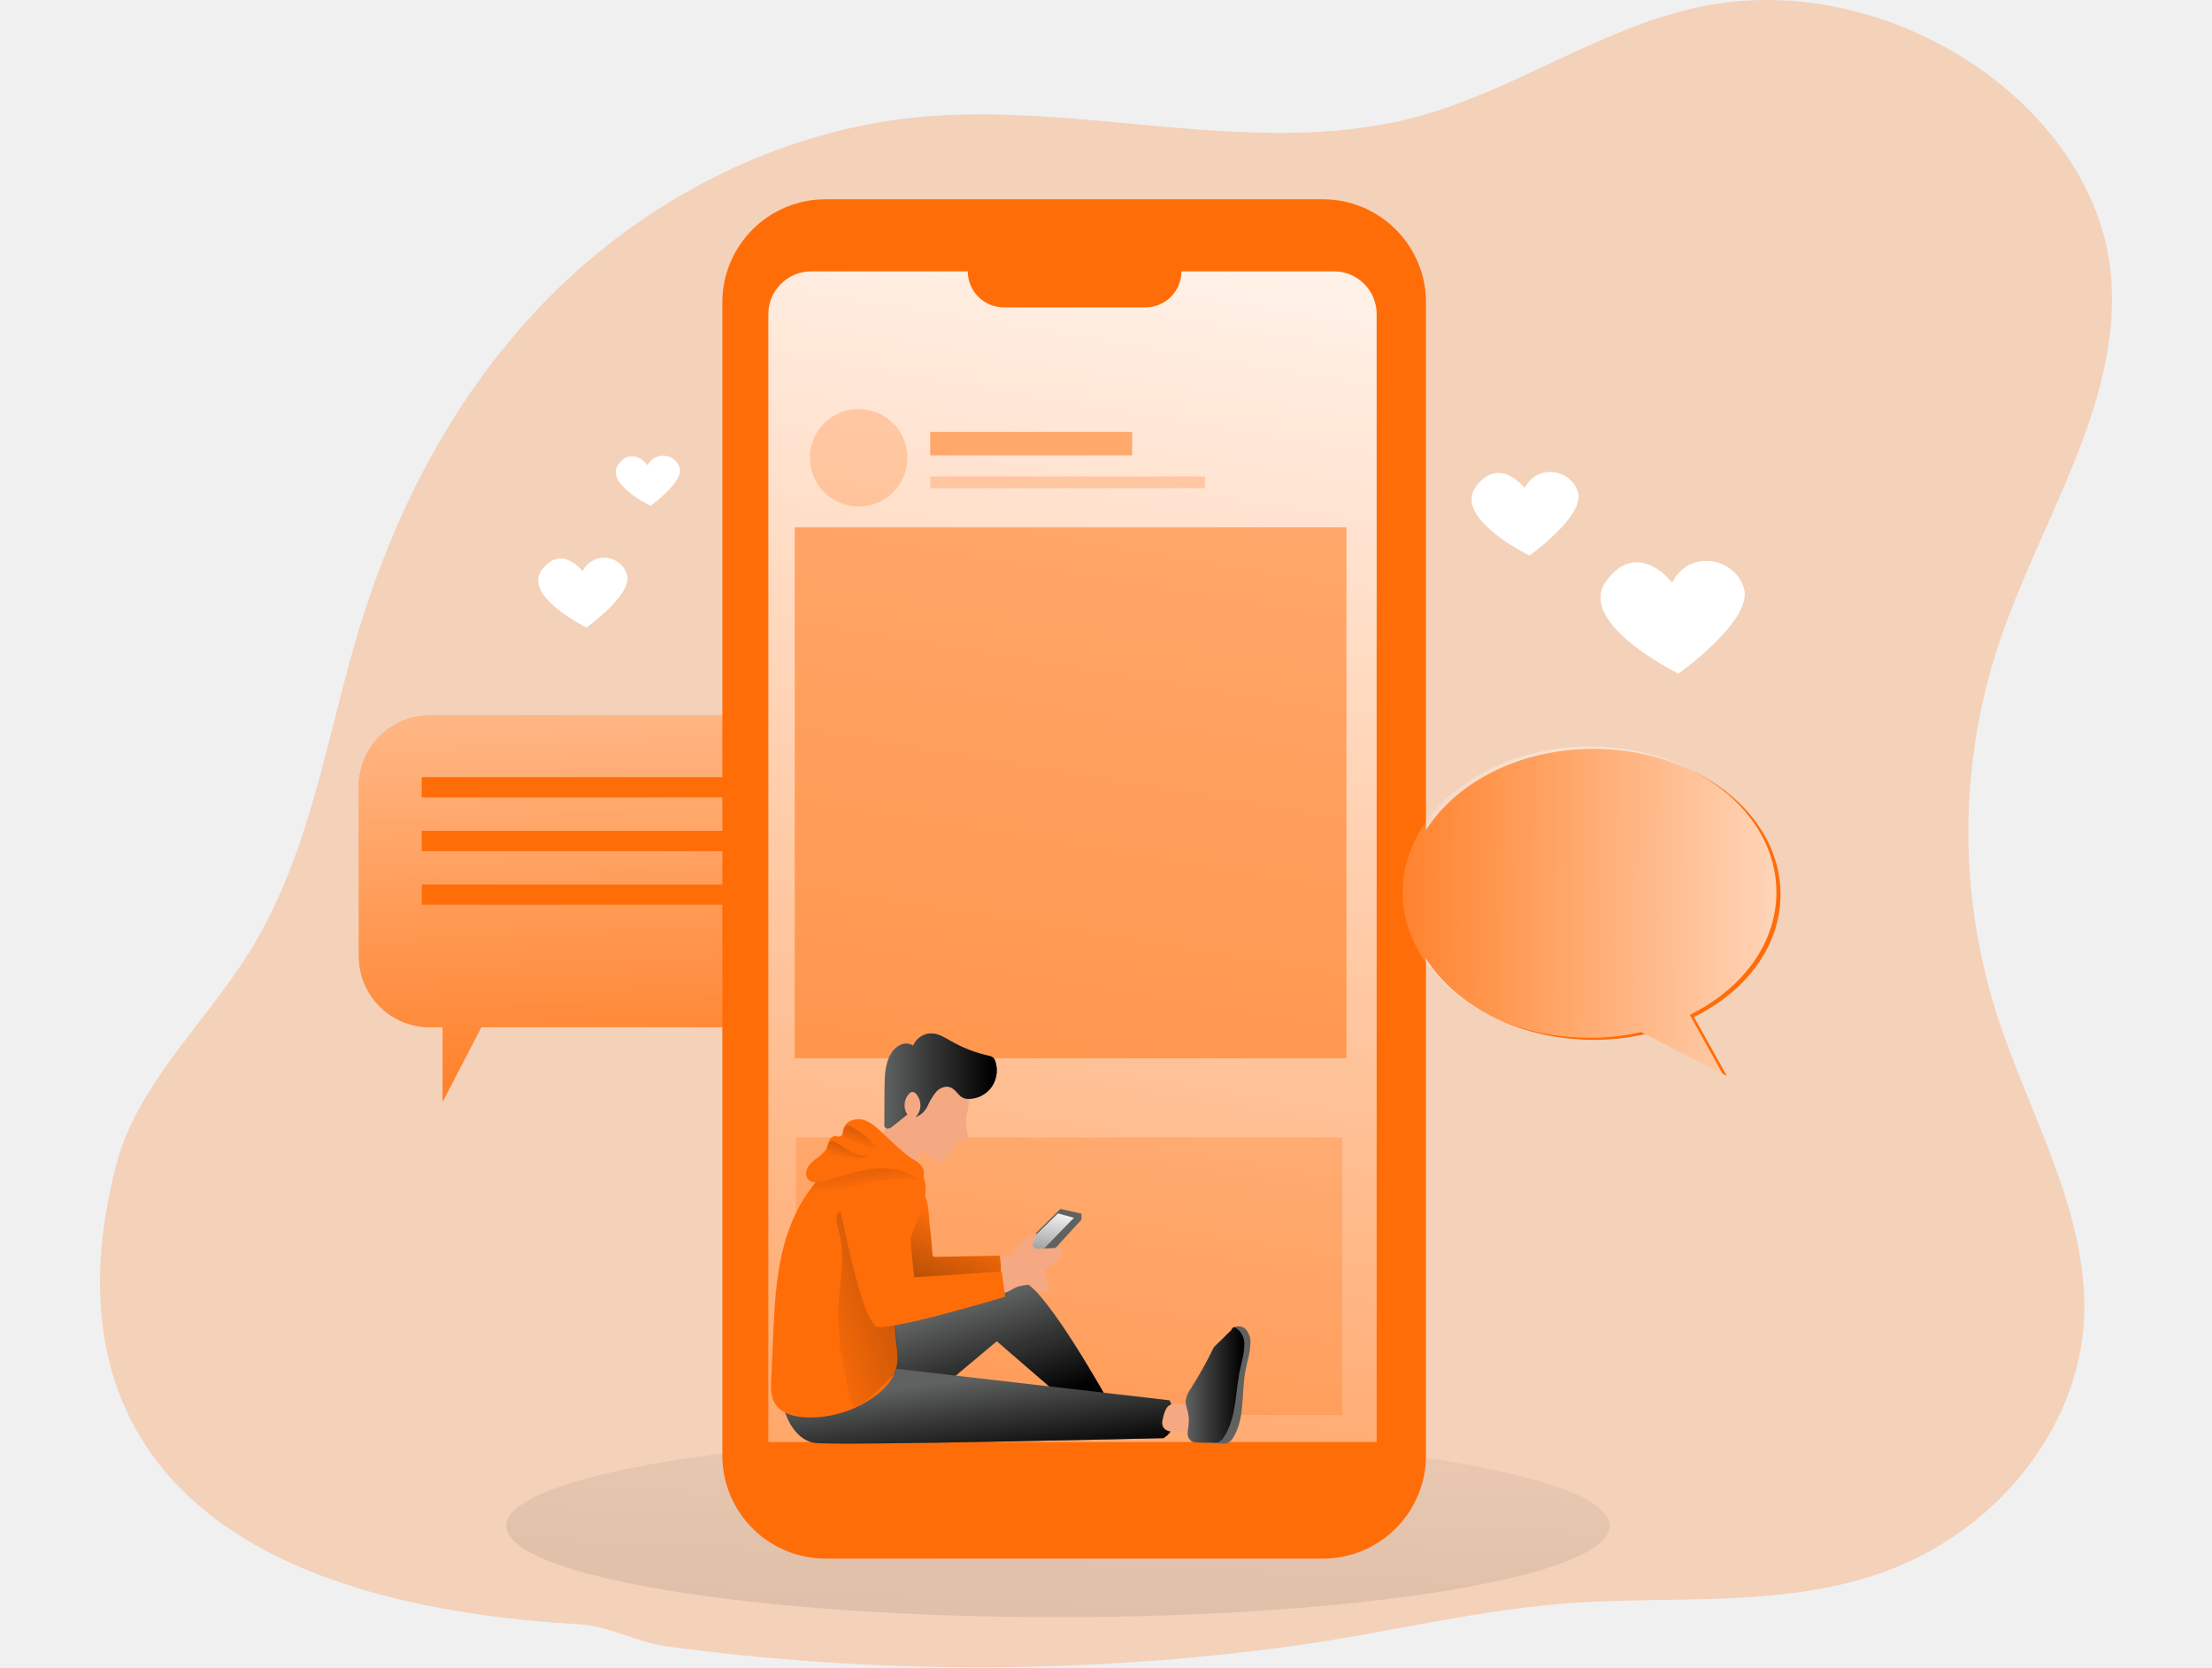
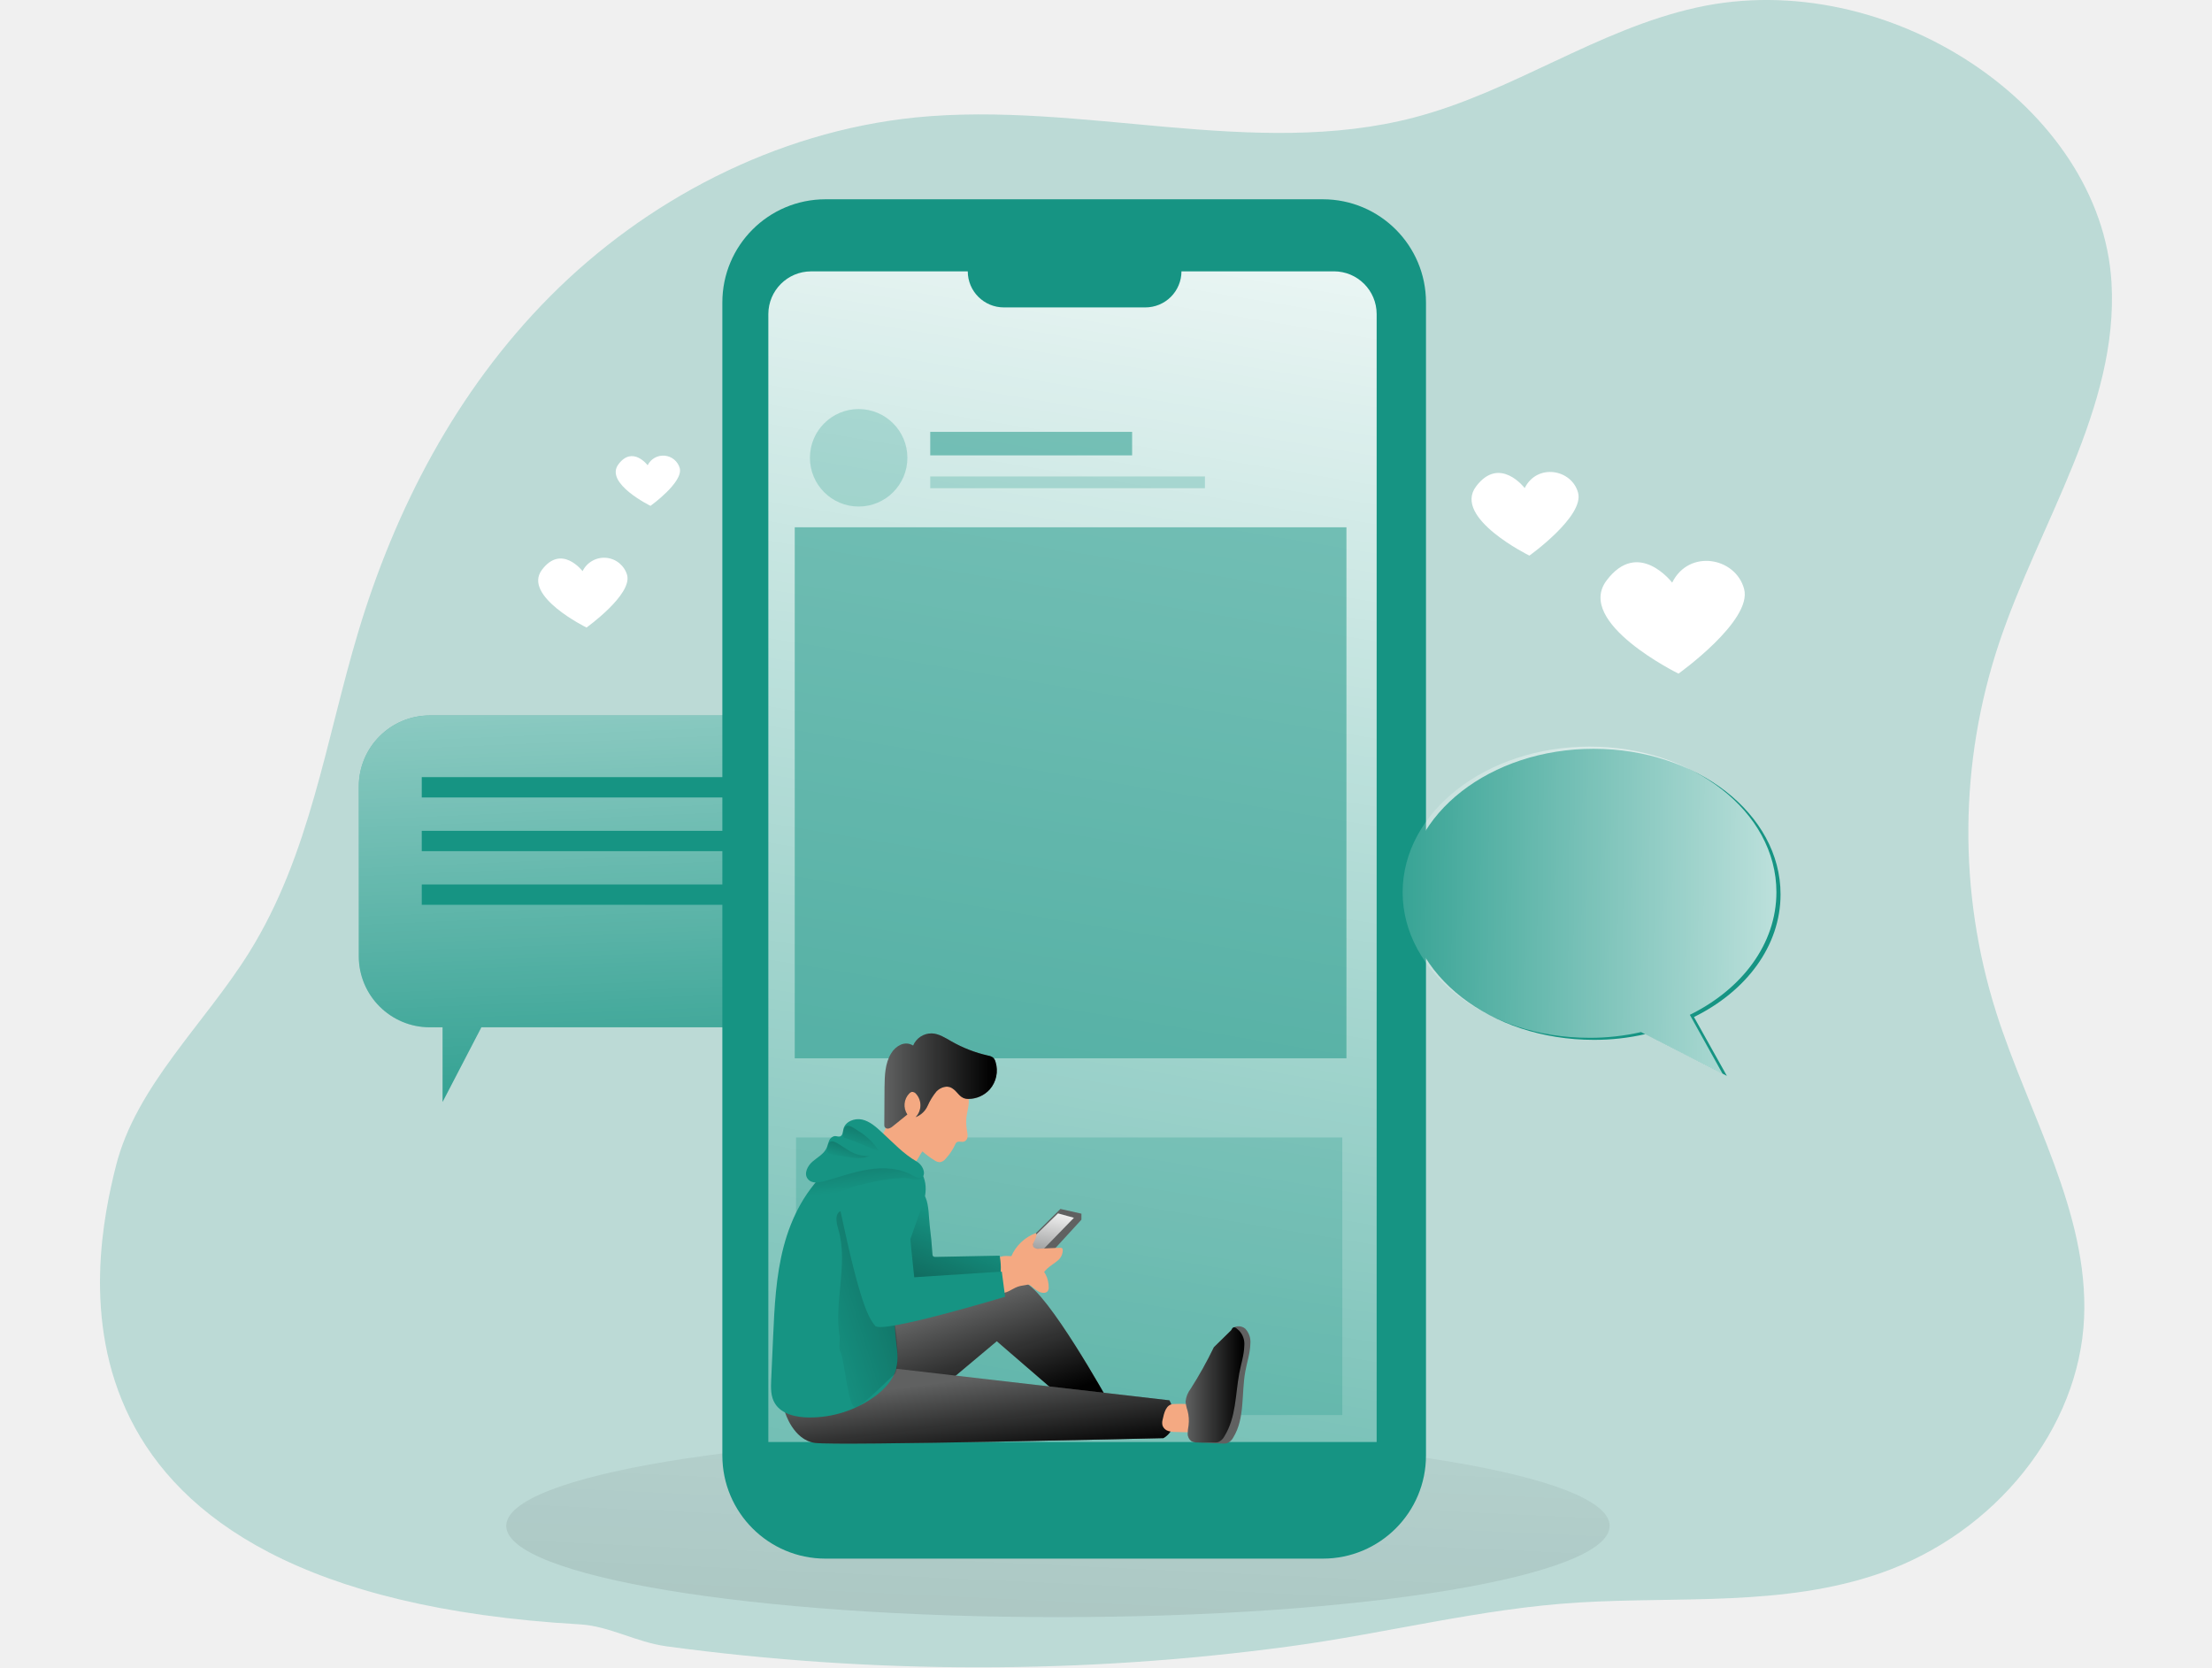
<svg xmlns="http://www.w3.org/2000/svg" xmlns:xlink="http://www.w3.org/1999/xlink" id="Layer_1" data-name="Layer 1" viewBox="0 0 606.82 502.83" width="406" height="306" class="illustration styles_illustrationTablet__1DWOa">
  <defs>
    <linearGradient id="linear-gradient" x1="-791.14" y1="373.56" x2="-777.51" y2="46.42" gradientTransform="matrix(-1, 0, 0, 1, -607.15, 0)" gradientUnits="userSpaceOnUse">
      <stop offset="0" stop-color="#fff" stop-opacity="0" />
      <stop offset="0.95" stop-color="#fff" />
    </linearGradient>
    <linearGradient id="linear-gradient-2" x1="293.03" y1="371.65" x2="225.47" y2="1827.95" gradientUnits="userSpaceOnUse">
      <stop offset="0" stop-color="#010101" stop-opacity="0" />
      <stop offset="0.95" stop-color="#010101" />
    </linearGradient>
    <linearGradient id="linear-gradient-3" x1="242.97" y1="739.91" x2="369.96" y2="-27.54" gradientTransform="matrix(1, 0, 0, 1, 0, 0)" xlink:href="#linear-gradient" />
    <linearGradient id="linear-gradient-4" x1="284.96" y1="386.78" x2="288.97" y2="362.54" gradientTransform="matrix(1, 0, 0, 1, 0, 0)" xlink:href="#linear-gradient" />
    <linearGradient id="linear-gradient-5" x1="285.34" y1="398.18" x2="296.39" y2="432.17" xlink:href="#linear-gradient-2" />
    <linearGradient id="linear-gradient-6" x1="291.73" y1="418.95" x2="295.27" y2="446.48" xlink:href="#linear-gradient-2" />
    <linearGradient id="linear-gradient-7" x1="286.48" y1="371.03" x2="255" y2="447.14" xlink:href="#linear-gradient-2" />
    <linearGradient id="linear-gradient-8" x1="264.37" y1="329.3" x2="298.32" y2="329.3" xlink:href="#linear-gradient-2" />
    <linearGradient id="linear-gradient-9" x1="241.17" y1="401.97" x2="372.98" y2="360.54" xlink:href="#linear-gradient-2" />
    <linearGradient id="linear-gradient-10" x1="355.27" y1="420.96" x2="372.99" y2="420.96" xlink:href="#linear-gradient-2" />
    <linearGradient id="linear-gradient-11" x1="258.77" y1="362.13" x2="252.36" y2="300.67" xlink:href="#linear-gradient-2" />
    <linearGradient id="linear-gradient-12" x1="256.76" y1="349.41" x2="266.87" y2="312.3" xlink:href="#linear-gradient-2" />
    <linearGradient id="linear-gradient-13" x1="252.93" y1="353.19" x2="260.92" y2="323.85" xlink:href="#linear-gradient-2" />
    <linearGradient id="linear-gradient-14" x1="-838.19" y1="276.97" x2="-1048.38" y2="278.64" gradientTransform="matrix(-1, 0, 0, 1, -446.9, 0)" xlink:href="#linear-gradient" />
  </defs>
-   <path d="M172.65,493.17c8.79.51,16.88,5.38,26.14,6.63a701.31,701.31,0,0,0,187.86,0c29.29-3.95,57.81-11.47,87.31-13.24,30.27-1.83,61.63,1.29,90.79-8.81,34.85-12.08,60.08-43.71,61.49-77.1,1.35-31.84-16.77-61.38-26.5-92a180.09,180.09,0,0,1,.89-111.52c12.15-36.3,36.12-70.88,33.87-108.71C631.35,35.48,566.9-7.19,509.39,5.56,479.27,12.23,454,30.92,424.22,38.71c-48.37,12.67-100.34-5-150.42,0C231.26,43.05,192.08,64,163.62,92.62S116.79,157,105.69,193.94C95.9,226.56,91.2,261.06,72.8,290.55,59.32,312.14,38.65,330.84,32.61,355,25.53,383.31,4.52,483.51,172.65,493.17Z" transform="translate(-27.83 -3.29)" fill="#FF6D09" opacity="0.24" style="isolation: isolate;" />
-   <path d="M105.88,240.48v51.2A21.41,21.41,0,0,0,127.3,313.1h3.85v22.51l11.69-22.51h88.89a21.42,21.42,0,0,0,21.42-21.42v-51.2a21.41,21.41,0,0,0-21.42-21.42H127.3A21.41,21.41,0,0,0,105.88,240.48Z" transform="translate(-27.83 -3.29)" fill="#FF6D09" />
+   <path d="M172.65,493.17c8.79.51,16.88,5.38,26.14,6.63a701.31,701.31,0,0,0,187.86,0c29.29-3.95,57.81-11.47,87.31-13.24,30.27-1.83,61.63,1.29,90.79-8.81,34.85-12.08,60.08-43.71,61.49-77.1,1.35-31.84-16.77-61.38-26.5-92a180.09,180.09,0,0,1,.89-111.52c12.15-36.3,36.12-70.88,33.87-108.71C631.35,35.48,566.9-7.19,509.39,5.56,479.27,12.23,454,30.92,424.22,38.71c-48.37,12.67-100.34-5-150.42,0C231.26,43.05,192.08,64,163.62,92.62S116.79,157,105.69,193.94C95.9,226.56,91.2,261.06,72.8,290.55,59.32,312.14,38.65,330.84,32.61,355,25.53,383.31,4.52,483.51,172.65,493.17Z" transform="translate(-27.83 -3.29)" fill="#169483" opacity="0.24" style="isolation: isolate;" />
+   <path d="M105.88,240.48v51.2A21.41,21.41,0,0,0,127.3,313.1h3.85v22.51l11.69-22.51h88.89a21.42,21.42,0,0,0,21.42-21.42v-51.2a21.41,21.41,0,0,0-21.42-21.42H127.3A21.41,21.41,0,0,0,105.88,240.48Z" transform="translate(-27.83 -3.29)" fill="#169483" />
  <path d="M105.88,240.48v51.2A21.41,21.41,0,0,0,127.3,313.1h3.85v22.51l11.69-22.51h88.89a21.42,21.42,0,0,0,21.42-21.42v-51.2a21.41,21.41,0,0,0-21.42-21.42H127.3A21.41,21.41,0,0,0,105.88,240.48Z" transform="translate(-27.83 -3.29)" fill="url(#linear-gradient)" />
-   <rect x="124.86" y="237.65" width="109.73" height="6.13" transform="translate(331.63 478.15) rotate(-180)" fill="#FF6D09" />
-   <rect x="124.86" y="253.84" width="109.73" height="6.13" transform="translate(331.63 510.53) rotate(-180)" fill="#FF6D09" />
-   <rect x="124.86" y="270.03" width="109.73" height="6.13" transform="translate(331.63 542.9) rotate(-180)" fill="#FF6D09" />
+   <rect x="124.86" y="237.65" width="109.73" height="6.13" transform="translate(331.63 478.15) rotate(-180)" fill="#169483" />
+   <rect x="124.86" y="253.84" width="109.73" height="6.13" transform="translate(331.63 510.53) rotate(-180)" fill="#169483" />
+   <rect x="124.86" y="270.03" width="109.73" height="6.13" transform="translate(331.63 542.9) rotate(-180)" fill="#169483" />
  <ellipse cx="288.92" cy="460.17" rx="166.4" ry="27.52" fill="url(#linear-gradient-2)" />
-   <rect x="187.7" y="60.1" width="212.22" height="409.95" rx="31.11" fill="#FF6D09" />
+   <rect x="187.7" y="60.1" width="212.22" height="409.95" rx="31.11" fill="#169483" />
  <path d="M412.87,98V438.17H229.4V98a12.91,12.91,0,0,1,12.87-12.87h47.28A10.89,10.89,0,0,0,300.43,96h42.65A10.89,10.89,0,0,0,354,85.12h46A12.89,12.89,0,0,1,412.87,98Z" transform="translate(-27.83 -3.29)" fill="url(#linear-gradient-3)" />
-   <rect x="209.92" y="343.04" width="164.76" height="83.71" fill="#FF6D09" opacity="0.24" style="isolation: isolate;" />
-   <rect x="209.53" y="159.02" width="166.4" height="160.14" fill="#FF6D09" opacity="0.51" style="isolation: isolate;" />
+   <rect x="209.92" y="343.04" width="164.76" height="83.71" fill="#169483" opacity="0.24" style="isolation: isolate;" />
+   <rect x="209.53" y="159.02" width="166.4" height="160.14" fill="#169483" opacity="0.51" style="isolation: isolate;" />
  <polygon points="280.21 373.93 289.66 364.59 296 366.02 296 367.83 286.03 378.7 277.62 379.09 280.21 373.93" fill="#606161" />
  <polygon points="288.93 365.93 293.74 367.26 284.61 376.65 281.1 376.68 281.69 372.98 288.93 365.93" fill="url(#linear-gradient-4)" />
  <path d="M263.4,404.15s36.39-16.74,43.29-14.06,25.3,35.8,25.3,35.8L319,425.63l-20.7-17.86-17.6,14.75L255.12,421Z" transform="translate(-27.83 -3.29)" fill="#606161" />
  <path d="M263.4,404.15s36.39-16.74,43.29-14.06,25.3,35.8,25.3,35.8L319,425.63l-20.7-17.86-17.6,14.75L255.12,421Z" transform="translate(-27.83 -3.29)" fill="url(#linear-gradient-5)" />
  <path d="M234.41,429.12s2.46,8.41,9.06,9.32S348.55,437,348.55,437a6.29,6.29,0,0,0,3.1-4.4c.78-3.37-1.29-7-1.29-7l-82.42-9.53Z" transform="translate(-27.83 -3.29)" fill="#606161" />
  <path d="M234.41,429.12s2.46,8.41,9.06,9.32S348.55,437,348.55,437a6.29,6.29,0,0,0,3.1-4.4c.78-3.37-1.29-7-1.29-7l-82.42-9.53Z" transform="translate(-27.83 -3.29)" fill="url(#linear-gradient-6)" />
  <path d="M302.35,382.11a14.86,14.86,0,0,1,7.91,2.41,8.38,8.38,0,0,1,3.7,7.11,1.8,1.8,0,0,1-.37,1.13,1.53,1.53,0,0,1-1.09.42c-2.23.07-3.65-2.53-5.81-3.09-1.39-.36-2.85.18-4.28.09a5,5,0,0,1-4.06-2.69,4.83,4.83,0,0,1-.1-4.15C299.06,381.94,300.86,382,302.35,382.11Z" transform="translate(-27.83 -3.29)" fill="#f4a982" />
-   <path d="M278.89,381.46a1,1,0,0,0,.24.73,1,1,0,0,0,.7.16l19.32-.38a18.84,18.84,0,0,1,.07,7.06,2.09,2.09,0,0,1-.41,1.06,2.3,2.3,0,0,1-1.47.56,126.09,126.09,0,0,0-24,5.52,4.64,4.64,0,0,1-2.5.38c-1.58-.35-2.3-2.17-2.63-3.75-1.11-5.33-.7-10.85-1.33-16.26-.31-2.63-.84-5.42.25-7.84,1-2.24,8.2-7.76,9.72-4.2,1,2.36.93,5.91,1.23,8.45Q278.62,377.19,278.89,381.46Z" transform="translate(-27.83 -3.29)" fill="#FF6D09" />
+   <path d="M278.89,381.46a1,1,0,0,0,.24.73,1,1,0,0,0,.7.16l19.32-.38a18.84,18.84,0,0,1,.07,7.06,2.09,2.09,0,0,1-.41,1.06,2.3,2.3,0,0,1-1.47.56,126.09,126.09,0,0,0-24,5.52,4.64,4.64,0,0,1-2.5.38c-1.58-.35-2.3-2.17-2.63-3.75-1.11-5.33-.7-10.85-1.33-16.26-.31-2.63-.84-5.42.25-7.84,1-2.24,8.2-7.76,9.72-4.2,1,2.36.93,5.91,1.23,8.45Q278.62,377.19,278.89,381.46Z" transform="translate(-27.83 -3.29)" fill="#169483" />
  <path d="M278.89,381.46a1,1,0,0,0,.24.73,1,1,0,0,0,.7.16l19.32-.38a18.84,18.84,0,0,1,.07,7.06,2.09,2.09,0,0,1-.41,1.06,2.3,2.3,0,0,1-1.47.56,126.09,126.09,0,0,0-24,5.52,4.64,4.64,0,0,1-2.5.38c-1.58-.35-2.3-2.17-2.63-3.75-1.11-5.33-.7-10.85-1.33-16.26-.31-2.63-.84-5.42.25-7.84,1-2.24,8.2-7.76,9.72-4.2,1,2.36.93,5.91,1.23,8.45Q278.62,377.19,278.89,381.46Z" transform="translate(-27.83 -3.29)" fill="url(#linear-gradient-7)" />
  <path d="M302.64,382.25a13,13,0,0,1,7.48-7.11c.78,1.34-1.71,3.2-.65,4.34a1.94,1.94,0,0,0,1.55.38l6.4-.27a.79.79,0,0,1,.57.12.72.72,0,0,1,.2.45,4,4,0,0,1-1.58,3.34c-1,.85-2.12,1.47-3.06,2.34-1.53,1.41-2.5,3.49-4.38,4.4-1.42.69-3.1.58-4.58,1.11-1.82.66-3.52,2.32-5.38,1.76-.89-.26.11-5.51.56-6.11A20.24,20.24,0,0,0,302.64,382.25Z" transform="translate(-27.83 -3.29)" fill="#f4a982" />
  <path d="M275.89,350.53a25.22,25.22,0,0,0,3.64,2.7,2.84,2.84,0,0,0,1.68.55,2.79,2.79,0,0,0,1.7-1.07,16.63,16.63,0,0,0,2.84-4.25,1.72,1.72,0,0,1,.39-.62c.6-.53,1.57,0,2.33-.28a1.62,1.62,0,0,0,1-1.36,5.51,5.51,0,0,0-.13-1.76,15.38,15.38,0,0,1-.22-3.95c.21-2.11,1.05-4.21.62-6.28a9.31,9.31,0,0,0-3-4.57,12.42,12.42,0,0,0-3.32-2.45,11.87,11.87,0,0,0-4.62-.88,9.16,9.16,0,0,0-5.56,1.19c-1.55,1.08-2.41,2.88-3.2,4.6l-6.73,14.66A2.54,2.54,0,0,0,263,348a2.14,2.14,0,0,0,.48,1,15.06,15.06,0,0,0,5.19,4.59c1.16.62,3.21,1.47,4.48.67S275,351.55,275.89,350.53Z" transform="translate(-27.83 -3.29)" fill="#f4a982" />
  <path d="M296.17,331.84a8.69,8.69,0,0,0,1.74-8.34,2.83,2.83,0,0,0-.7-1.24,3.54,3.54,0,0,0-1.6-.64,40.2,40.2,0,0,1-10.93-4.24c-1.91-1.09-3.85-2.37-6-2.44a6,6,0,0,0-5.61,3.67,4,4,0,0,0-3.76-.25,6.5,6.5,0,0,0-2.87,2.6c-1.86,3-1.94,6.68-2,10.18l-.07,11.34a1.61,1.61,0,0,0,.08.62,1.09,1.09,0,0,0,1.24.53,3.09,3.09,0,0,0,1.26-.7c1.47-1.16,2.92-2.34,4.37-3.53a5.06,5.06,0,0,1,.62-6.38,1.5,1.5,0,0,1,.73-.44,1.55,1.55,0,0,1,1.27.57,5.15,5.15,0,0,1-.13,7.06,6.55,6.55,0,0,0,3.63-3.43,18.65,18.65,0,0,1,2.68-4.36c1.2-1.22,3.19-1.9,4.64-1,2,1.23,2.29,3.28,5,3.28A8.71,8.71,0,0,0,296.17,331.84Z" transform="translate(-27.83 -3.29)" fill="#606161" />
  <path d="M296.17,331.84a8.69,8.69,0,0,0,1.74-8.34,2.83,2.83,0,0,0-.7-1.24,3.54,3.54,0,0,0-1.6-.64,40.2,40.2,0,0,1-10.93-4.24c-1.91-1.09-3.85-2.37-6-2.44a6,6,0,0,0-5.61,3.67,4,4,0,0,0-3.76-.25,6.5,6.5,0,0,0-2.87,2.6c-1.86,3-1.94,6.68-2,10.18l-.07,11.34a1.61,1.61,0,0,0,.08.62,1.09,1.09,0,0,0,1.24.53,3.09,3.09,0,0,0,1.26-.7c1.47-1.16,2.92-2.34,4.37-3.53a5.06,5.06,0,0,1,.62-6.38,1.5,1.5,0,0,1,.73-.44,1.55,1.55,0,0,1,1.27.57,5.15,5.15,0,0,1-.13,7.06,6.55,6.55,0,0,0,3.63-3.43,18.65,18.65,0,0,1,2.68-4.36c1.2-1.22,3.19-1.9,4.64-1,2,1.23,2.29,3.28,5,3.28A8.71,8.71,0,0,0,296.17,331.84Z" transform="translate(-27.83 -3.29)" fill="url(#linear-gradient-8)" />
-   <path d="M267.85,407.12c.34,3,.88,6.06.09,9-.91,3.34-3.46,6.09-6.35,8.24a33.39,33.39,0,0,1-19.84,6.41c-3.95,0-8.38-1-10.36-4.23-1.31-2.11-1.24-4.7-1.13-7.14l.57-12.7c.41-9.22.84-18.51,3.19-27.47s6.81-17.67,14.16-23.85a22,22,0,0,1,8.17-4.58c11.33-3.11,23.75,3.84,19.74,15.28C271.17,380.11,266.13,391.91,267.85,407.12Z" transform="translate(-27.83 -3.29)" fill="#FF6D09" />
+   <path d="M267.85,407.12c.34,3,.88,6.06.09,9-.91,3.34-3.46,6.09-6.35,8.24a33.39,33.39,0,0,1-19.84,6.41c-3.95,0-8.38-1-10.36-4.23-1.31-2.11-1.24-4.7-1.13-7.14l.57-12.7c.41-9.22.84-18.51,3.19-27.47s6.81-17.67,14.16-23.85a22,22,0,0,1,8.17-4.58c11.33-3.11,23.75,3.84,19.74,15.28C271.17,380.11,266.13,391.91,267.85,407.12Z" transform="translate(-27.83 -3.29)" fill="#169483" />
  <path d="M250.89,406.38c.17,1-.36,3.58.18,4.45,1.3,2.06,2.33,17.48,4.7,16.89s9.82-8.49,11.73-10c1.66-1.32.6-13.16,0-15.21a7.36,7.36,0,0,0-1.48-2.3c-2.35-3-2.94-7.06-3-10.89s.32-7.72-.4-11.48c-.76-4-3.24-8.5-7.52-9.39-5.65-1.16-5.72,1.78-4.58,5.65C253.56,384.4,249.15,395.79,250.89,406.38Z" transform="translate(-27.83 -3.29)" fill="url(#linear-gradient-9)" />
  <path d="M357.85,427.54a4,4,0,0,1,.91,2.81,8.77,8.77,0,0,1-.07,2.4,3.11,3.11,0,0,1-1.24,2,4.7,4.7,0,0,1-2.63.46l-2.37-.06a7.82,7.82,0,0,1-2.41-.3,2.65,2.65,0,0,1-1.73-1.58,3.34,3.34,0,0,1,0-1.8c.44-2,1-4.73,3.37-4.75C353.31,426.69,356.64,426.43,357.85,427.54Z" transform="translate(-27.83 -3.29)" fill="#f4a982" />
  <path d="M363.78,409.58a120.63,120.63,0,0,1-7,12.53,7.67,7.67,0,0,0-1.55,3.83,11,11,0,0,0,.6,2.75,11.62,11.62,0,0,1,.31,4.47,14.73,14.73,0,0,0-.27,2.56,2.68,2.68,0,0,0,1.13,2.2,3.62,3.62,0,0,0,1.82.39l7.53.32a4.19,4.19,0,0,0,1.37-.09,3.67,3.67,0,0,0,1.93-1.78c3.55-5.8,2.38-13.2,3.61-19.89.51-2.77,1.45-5.49,1.52-8.31a5.85,5.85,0,0,0-1.53-4.56c-1.24-1.1-3.55-1-4.25.49" transform="translate(-27.83 -3.29)" fill="#606161" />
  <path d="M363.78,409.58a120.63,120.63,0,0,1-7,12.53,7.67,7.67,0,0,0-1.55,3.83,11,11,0,0,0,.6,2.75,11.62,11.62,0,0,1,.31,4.47,14.73,14.73,0,0,0-.27,2.56,2.68,2.68,0,0,0,1.13,2.2,3.62,3.62,0,0,0,1.82.39c2.51.11,2.33-.09,4.84,0a4.48,4.48,0,0,0,1.37-.1,3.67,3.67,0,0,0,1.93-1.78c3.55-5.8,3.24-12.26,4.47-18.95.51-2.77,1.45-5.49,1.52-8.31a5.84,5.84,0,0,0-1.53-4.56c-1.24-1.11-1.72-1.64-2.42-.14" transform="translate(-27.83 -3.29)" fill="url(#linear-gradient-10)" />
-   <path d="M251.15,368.52s-.17-11,9.66-11.91S272.2,366.1,271.86,369s1.55,19.49,1.55,19.49l26.4-1.72,1,7.59s-37.09,11.21-39.16,8.8S257,396.12,251.15,368.52Z" transform="translate(-27.83 -3.29)" fill="#FF6D09" />
+   <path d="M251.15,368.52s-.17-11,9.66-11.91S272.2,366.1,271.86,369s1.55,19.49,1.55,19.49l26.4-1.72,1,7.59s-37.09,11.21-39.16,8.8S257,396.12,251.15,368.52Z" transform="translate(-27.83 -3.29)" fill="#169483" />
  <path d="M240.86,363.76s6.88.62,11.36-1.46,16.55-4.43,20.16-3.51c4.3,1.1,3.91-2,3.91-2l-16.77-5.2s-14.7,5.73-15.95,8.13A22.9,22.9,0,0,1,240.86,363.76Z" transform="translate(-27.83 -3.29)" fill="url(#linear-gradient-11)" />
-   <path d="M263.57,344.71c-1.73-1.6-3.57-3.26-5.87-3.78s-5.15.59-5.66,2.89c-.19.83-.21,1.92-1,2.19-.5.17-1-.12-1.56-.1a2.15,2.15,0,0,0-1.74,1.39c-.33.72-.45,1.51-.78,2.22-.82,1.81-2.74,2.78-4.24,4.08s-2.66,3.6-1.46,5.18,3.36,1.18,5.13.7c4.41-1.2,8.74-2.8,13.26-3.51s9.37-.46,13.32,1.84c4.34,2.54,4.22-2.47,1.14-4.25C270.11,351.26,267,347.83,263.57,344.71Z" transform="translate(-27.83 -3.29)" fill="#FF6D09" />
+   <path d="M263.57,344.71c-1.73-1.6-3.57-3.26-5.87-3.78s-5.15.59-5.66,2.89c-.19.83-.21,1.92-1,2.19-.5.17-1-.12-1.56-.1a2.15,2.15,0,0,0-1.74,1.39c-.33.72-.45,1.51-.78,2.22-.82,1.81-2.74,2.78-4.24,4.08s-2.66,3.6-1.46,5.18,3.36,1.18,5.13.7c4.41-1.2,8.74-2.8,13.26-3.51s9.37-.46,13.32,1.84c4.34,2.54,4.22-2.47,1.14-4.25C270.11,351.26,267,347.83,263.57,344.71Z" transform="translate(-27.83 -3.29)" fill="#169483" />
  <path d="M262.68,350.25a9.36,9.36,0,0,1-3.23-1.05,65.75,65.75,0,0,0-6.9-2.7.94.94,0,0,1-.36-.18.83.83,0,0,1-.22-.47c-.2-1,.08-2.88,1.26-3.05.93-.14,2.73,1.2,3.49,1.67A19.34,19.34,0,0,1,262.68,350.25Z" transform="translate(-27.83 -3.29)" fill="url(#linear-gradient-12)" />
  <path d="M260.07,352c-1.14-.07-1.72,1.25-7.67.08-2.42-.48-2.27-.11-4.62-.88a.94.94,0,0,1-.36-.18.83.83,0,0,1-.22-.47c-.2-.95.08-2.88,1.26-3.05.93-.14,2.73,1.2,3.49,1.67C254.32,350.67,255.69,351.87,260.07,352Z" transform="translate(-27.83 -3.29)" fill="url(#linear-gradient-13)" />
-   <circle cx="228.81" cy="138.06" r="14.7" fill="#FF6D09" opacity="0.24" style="isolation: isolate;" />
-   <rect x="250.4" y="130.24" width="60.89" height="7.09" fill="#FF6D09" opacity="0.51" style="isolation: isolate;" />
-   <rect x="250.4" y="143.69" width="82.85" height="3.54" fill="#FF6D09" opacity="0.24" style="isolation: isolate;" />
-   <path d="M422,273c0,24.25,25.24,43.89,56.36,43.89a68.47,68.47,0,0,0,15.54-1.73l24.6,12.59L508.58,310c15.71-7.74,26.11-21.37,26.11-37,0-24.26-25.24-43.89-56.37-43.89S422,248.75,422,273Z" transform="translate(-27.83 -3.29)" fill="#FF6D09" />
+   <circle cx="228.81" cy="138.06" r="14.7" fill="#169483" opacity="0.24" style="isolation: isolate;" />
+   <rect x="250.4" y="130.24" width="60.89" height="7.09" fill="#169483" opacity="0.51" style="isolation: isolate;" />
+   <rect x="250.4" y="143.69" width="82.85" height="3.54" fill="#169483" opacity="0.24" style="isolation: isolate;" />
+   <path d="M422,273c0,24.25,25.24,43.89,56.36,43.89a68.47,68.47,0,0,0,15.54-1.73l24.6,12.59L508.58,310c15.71-7.74,26.11-21.37,26.11-37,0-24.26-25.24-43.89-56.37-43.89S422,248.75,422,273Z" transform="translate(-27.83 -3.29)" fill="#169483" />
  <path d="M420.71,272.38c0,24.26,25.24,43.89,56.36,43.89a68.47,68.47,0,0,0,15.54-1.73l24.6,12.59-9.88-17.79c15.71-7.74,26.11-21.36,26.11-37,0-24.25-25.24-43.89-56.37-43.89S420.71,248.13,420.71,272.38Z" transform="translate(-27.83 -3.29)" fill="url(#linear-gradient-14)" />
  <path d="M457.52,150.48s-7.58-9.94-14.68-.47,16.1,20.84,16.1,20.84,16.58-11.84,14.69-18.94S461.31,142.91,457.52,150.48Z" transform="translate(-27.83 -3.29)" fill="#fff" />
  <path d="M173.37,175.54s-6.33-8.31-12.26-.4,13.45,17.4,13.45,17.4,13.83-9.89,12.25-15.82A7.23,7.23,0,0,0,173.37,175.54Z" transform="translate(-27.83 -3.29)" fill="#fff" />
  <path d="M502,179s-10.21-13.4-19.79-.64,21.7,28.08,21.7,28.08,22.34-15.95,19.79-25.52S507.06,168.76,502,179Z" transform="translate(-27.83 -3.29)" fill="#fff" />
  <path d="M193,143.6s-4.55-6-8.82-.28,9.68,12.52,9.68,12.52,9.95-7.12,8.82-11.38A5.21,5.21,0,0,0,193,143.6Z" transform="translate(-27.83 -3.29)" fill="#fff" />
</svg>
